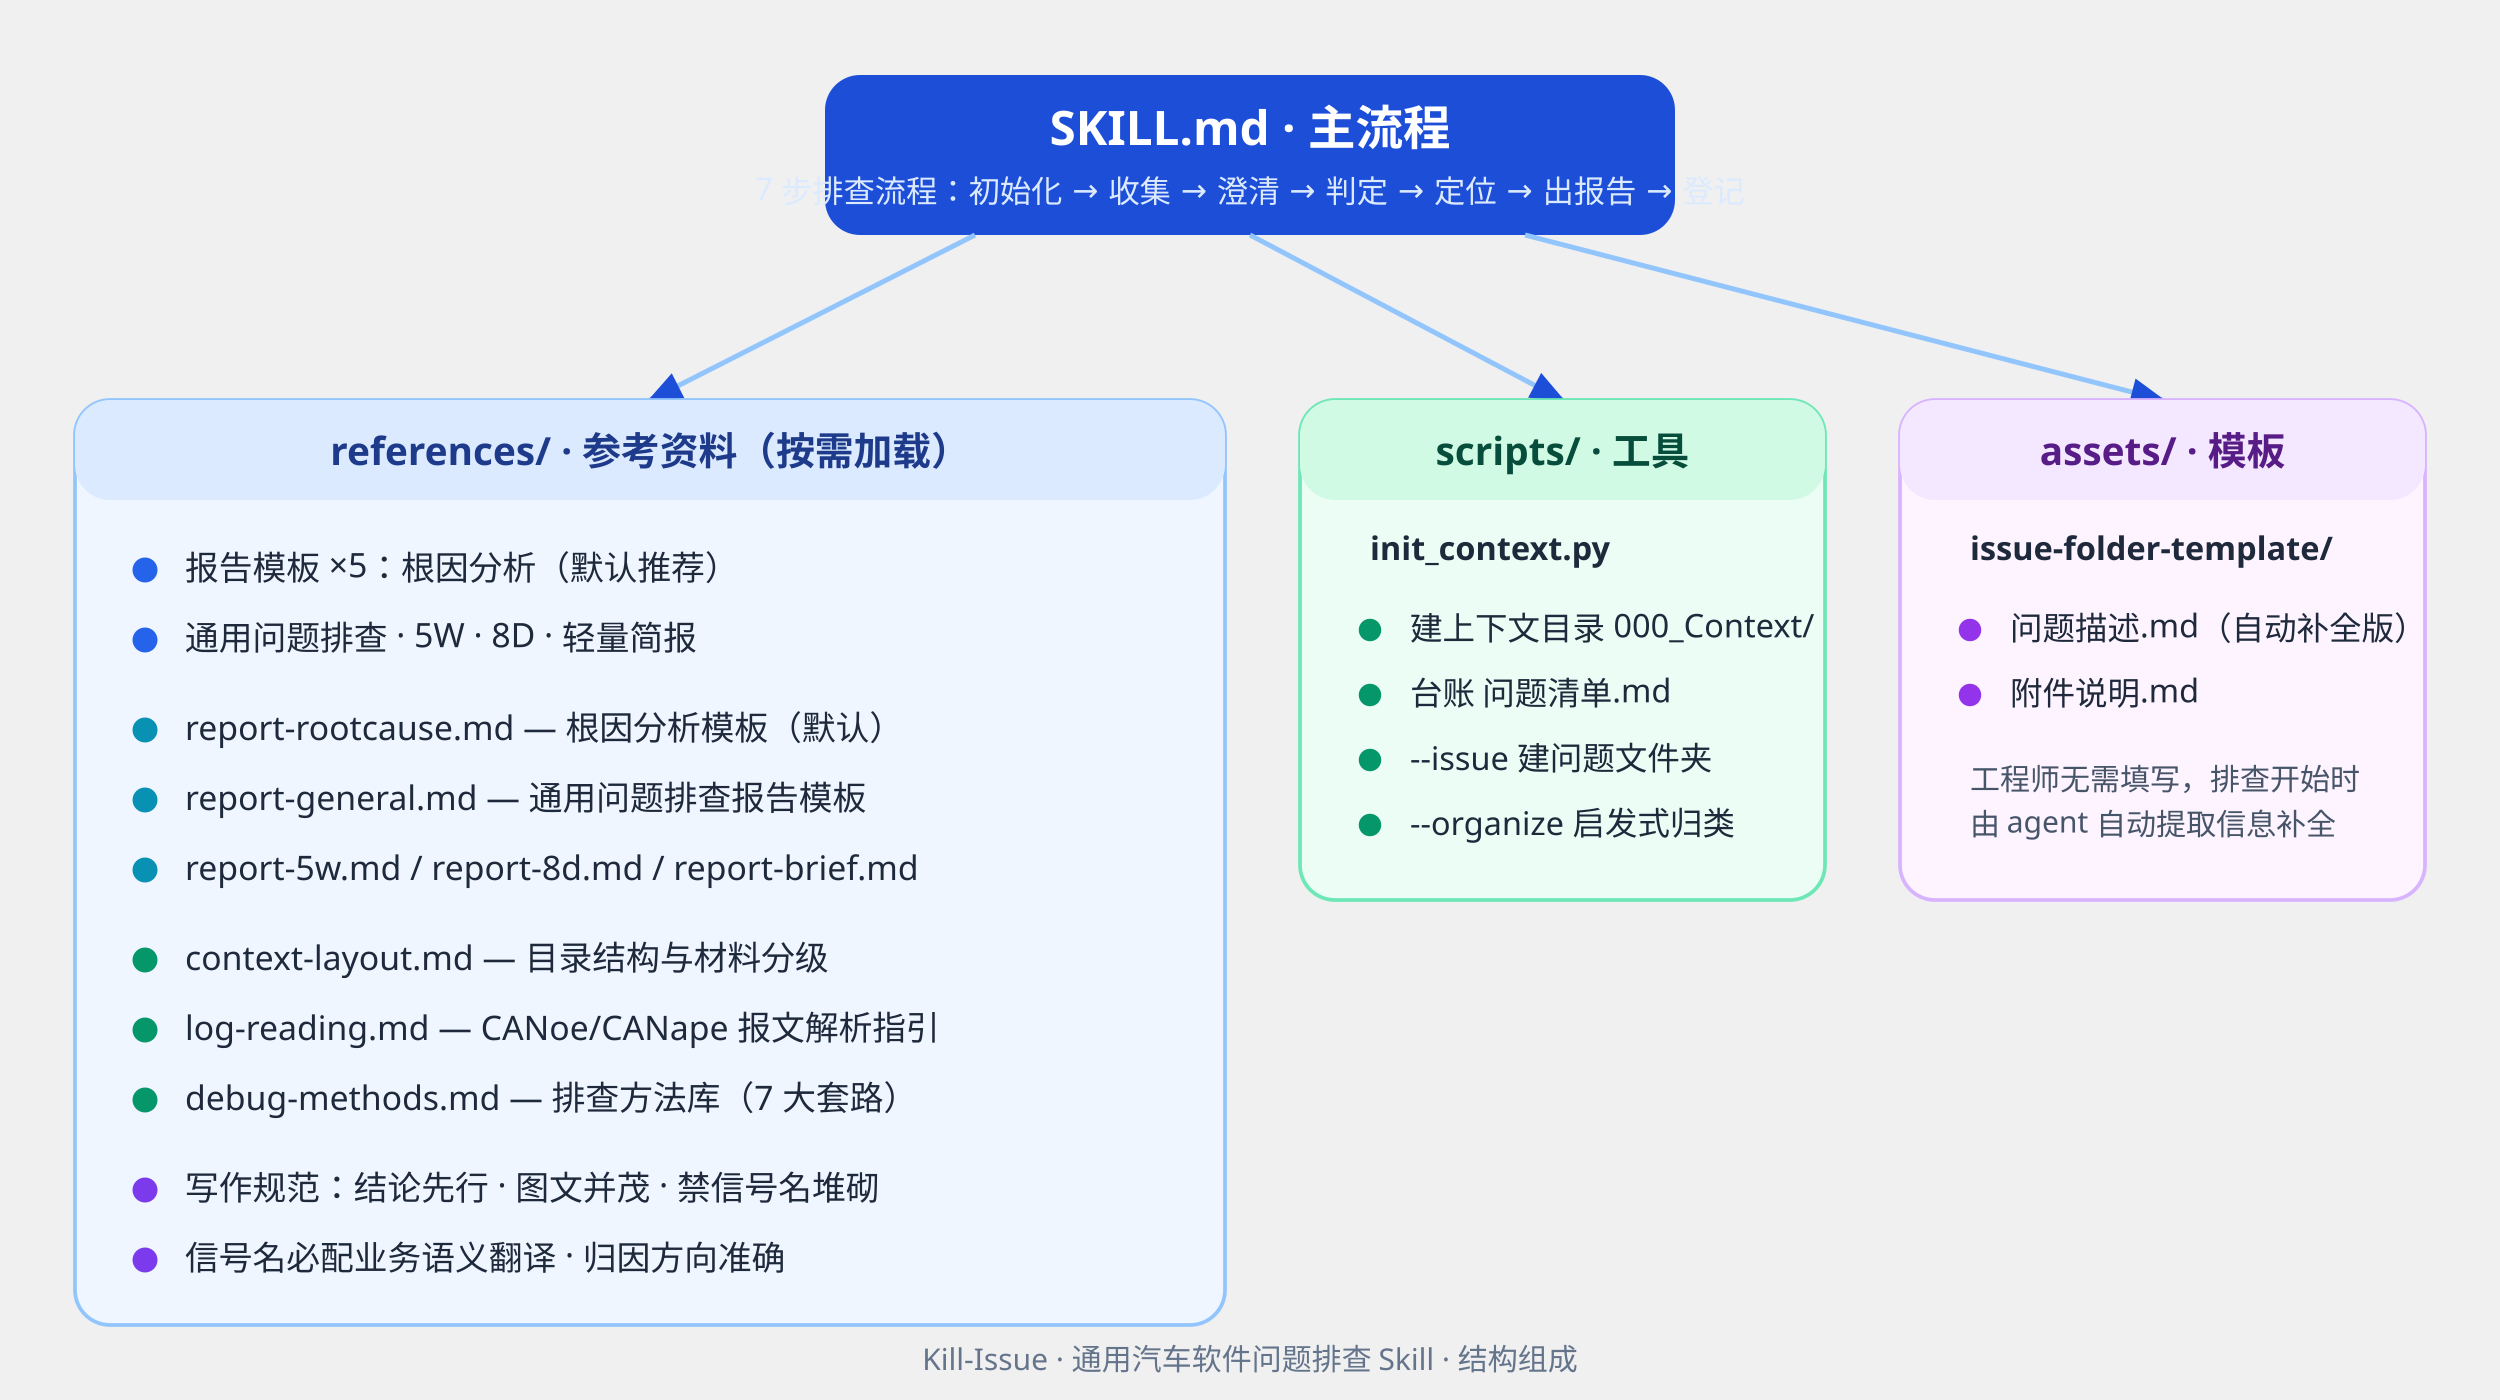
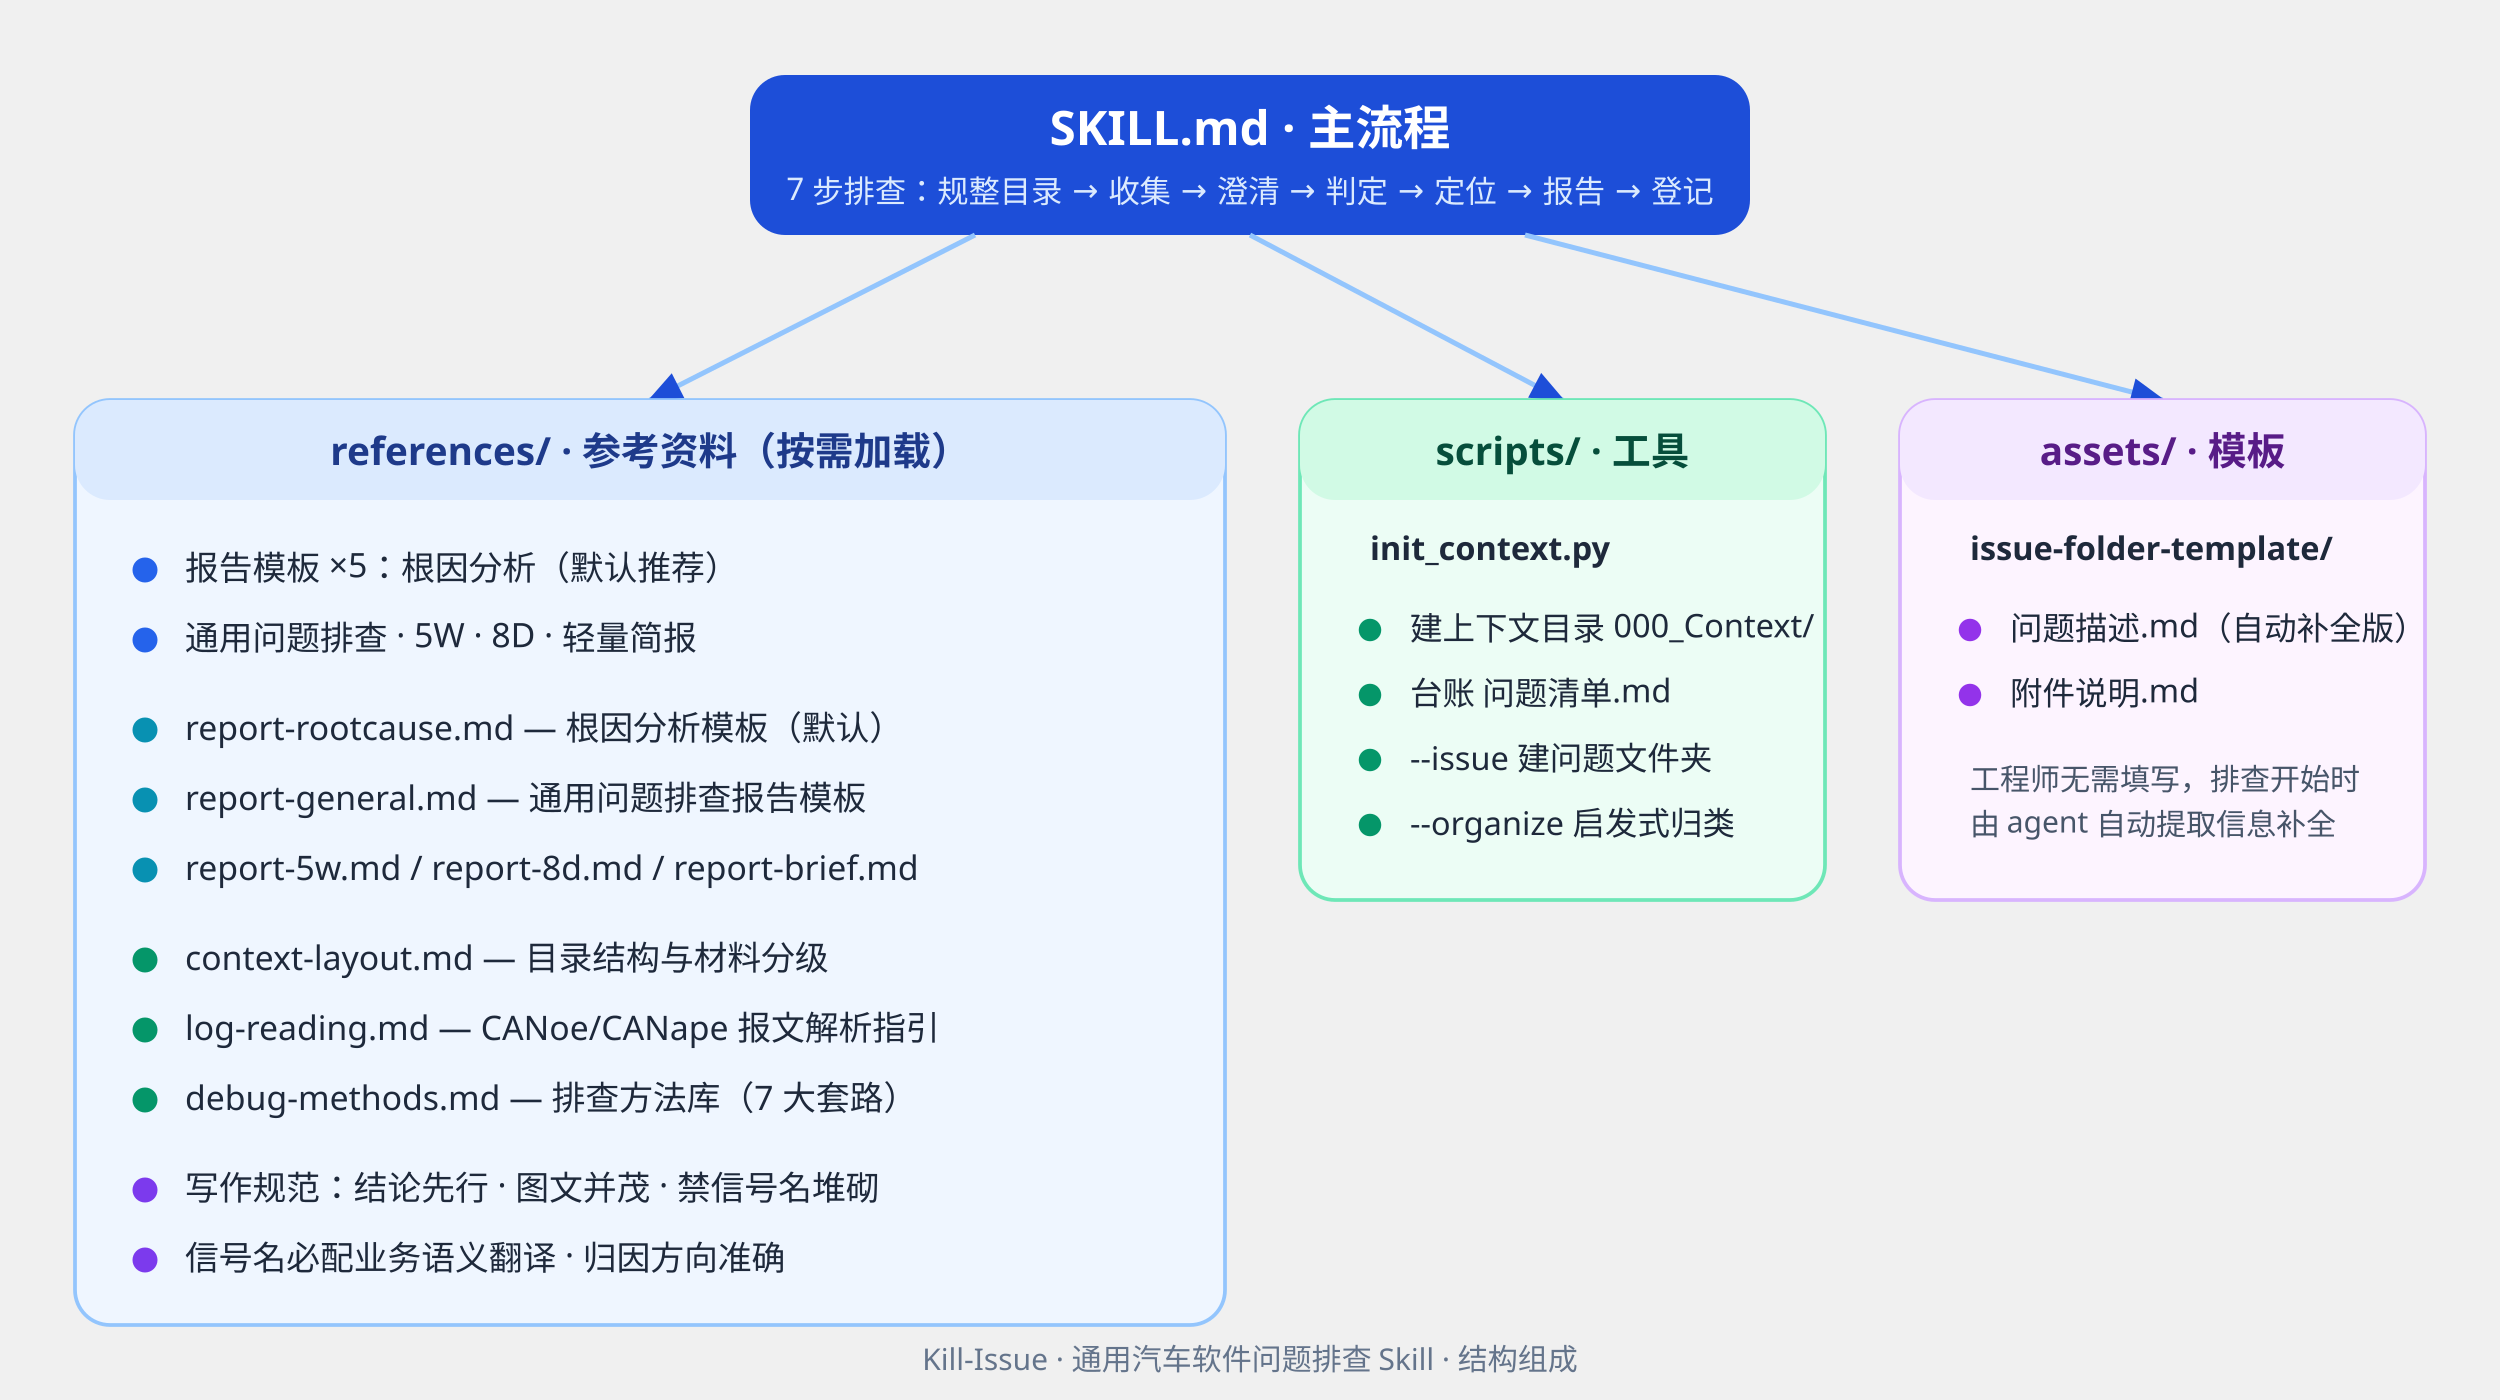
<svg xmlns="http://www.w3.org/2000/svg" viewBox="0 0 1000 560" font-family="'Segoe UI', 'PingFang SC', 'Microsoft YaHei', sans-serif">
  <defs>
    <marker id="arr2" viewBox="0 0 10 10" refX="9" refY="5" markerWidth="7" markerHeight="7" orient="auto-start-reverse">
      <path d="M 0 1 L 10 5 L 0 9 z" fill="#1d4ed8" />
    </marker>
  </defs>
-   <rect x="330" y="30" width="340" height="64" rx="14" fill="#1d4ed8" />
+   <rect x="300" y="30" width="400" height="64" rx="14" fill="#1d4ed8" />
  <text x="500" y="58" font-size="19" font-weight="bold" fill="#ffffff" text-anchor="middle">SKILL.md · 主流程</text>
-   <text x="500" y="80" font-size="12.5" fill="#dbeafe" text-anchor="middle">7 步排查流程：初始化 → 收集 → 澄清 → 判定 → 定位 → 出报告 → 登记</text>
+   <text x="500" y="80" font-size="12.5" fill="#dbeafe" text-anchor="middle">7 步排查：规整目录 → 收集 → 澄清 → 判定 → 定位 → 报告 → 登记</text>
  <line x1="390" y1="94" x2="260" y2="160" stroke="#93c5fd" stroke-width="2" marker-end="url(#arr2)" />
  <line x1="500" y1="94" x2="625" y2="160" stroke="#93c5fd" stroke-width="2" marker-end="url(#arr2)" />
  <line x1="610" y1="94" x2="865" y2="160" stroke="#93c5fd" stroke-width="2" marker-end="url(#arr2)" />
  <rect x="30" y="160" width="460" height="370" rx="14" fill="#eff6ff" stroke="#93c5fd" stroke-width="1.5" />
  <rect x="30" y="160" width="460" height="40" rx="14" fill="#dbeafe" />
  <text x="260" y="186" font-size="15.5" font-weight="bold" fill="#1e3a8a" text-anchor="middle">references/ · 参考资料（按需加载）</text>
  <g font-size="13.5" fill="#1e293b">
    <circle cx="58" cy="228" r="5" fill="#2563eb" />
    <text x="74" y="232">报告模板 ×5：根因分析（默认推荐）</text>
    <circle cx="58" cy="256" r="5" fill="#2563eb" />
    <text x="74" y="260">通用问题排查 · 5W · 8D · 轻量简报</text>
    <circle cx="58" cy="292" r="5" fill="#0891b2" />
    <text x="74" y="296">report-rootcause.md — 根因分析模板（默认）</text>
    <circle cx="58" cy="320" r="5" fill="#0891b2" />
    <text x="74" y="324">report-general.md — 通用问题排查报告模板</text>
    <circle cx="58" cy="348" r="5" fill="#0891b2" />
    <text x="74" y="352">report-5w.md / report-8d.md / report-brief.md</text>
    <circle cx="58" cy="384" r="5" fill="#059669" />
    <text x="74" y="388">context-layout.md — 目录结构与材料分级</text>
    <circle cx="58" cy="412" r="5" fill="#059669" />
    <text x="74" y="416">log-reading.md — CANoe/CANape 报文解析指引</text>
    <circle cx="58" cy="440" r="5" fill="#059669" />
    <text x="74" y="444">debug-methods.md — 排查方法库（7 大套路）</text>
    <circle cx="58" cy="476" r="5" fill="#7c3aed" />
    <text x="74" y="480">写作规范：结论先行 · 图文并茂 · 禁信号名堆砌</text>
    <circle cx="58" cy="504" r="5" fill="#7c3aed" />
    <text x="74" y="508">信号名必配业务语义翻译 · 归因方向准确</text>
  </g>
  <rect x="520" y="160" width="210" height="200" rx="14" fill="#ecfdf5" stroke="#6ee7b7" stroke-width="1.5" />
  <rect x="520" y="160" width="210" height="40" rx="14" fill="#d1fae5" />
  <text x="625" y="186" font-size="15.5" font-weight="bold" fill="#064e3b" text-anchor="middle">scripts/ · 工具</text>
  <g font-size="13" fill="#1e293b">
    <text x="548" y="224" font-weight="bold">init_context.py</text>
    <circle cx="548" cy="252" r="4.5" fill="#059669" />
    <text x="564" y="256">建上下文目录 000_Context/</text>
    <circle cx="548" cy="278" r="4.5" fill="#059669" />
    <text x="564" y="282">台账 问题清单.md</text>
    <circle cx="548" cy="304" r="4.5" fill="#059669" />
    <text x="564" y="308">--issue 建问题文件夹</text>
    <circle cx="548" cy="330" r="4.5" fill="#059669" />
    <text x="564" y="334">--organize 启发式归类</text>
  </g>
  <rect x="760" y="160" width="210" height="200" rx="14" fill="#fdf4ff" stroke="#d8b4fe" stroke-width="1.5" />
  <rect x="760" y="160" width="210" height="40" rx="14" fill="#f3e8ff" />
  <text x="865" y="186" font-size="15.5" font-weight="bold" fill="#581c87" text-anchor="middle">assets/ · 模板</text>
  <g font-size="13" fill="#1e293b">
    <text x="788" y="224" font-weight="bold">issue-folder-template/</text>
    <circle cx="788" cy="252" r="4.5" fill="#9333ea" />
    <text x="804" y="256">问题描述.md（自动补全版）</text>
    <circle cx="788" cy="278" r="4.5" fill="#9333ea" />
    <text x="804" y="282">附件说明.md</text>
    <text x="788" y="316" font-size="12" fill="#475569">工程师无需填写，排查开始时</text>
    <text x="788" y="334" font-size="12" fill="#475569">由 agent 自动提取信息补全</text>
  </g>
  <text x="500" y="548" font-size="12" fill="#64748b" text-anchor="middle">Kill-Issue · 通用汽车软件问题排查 Skill · 结构组成</text>
</svg>
